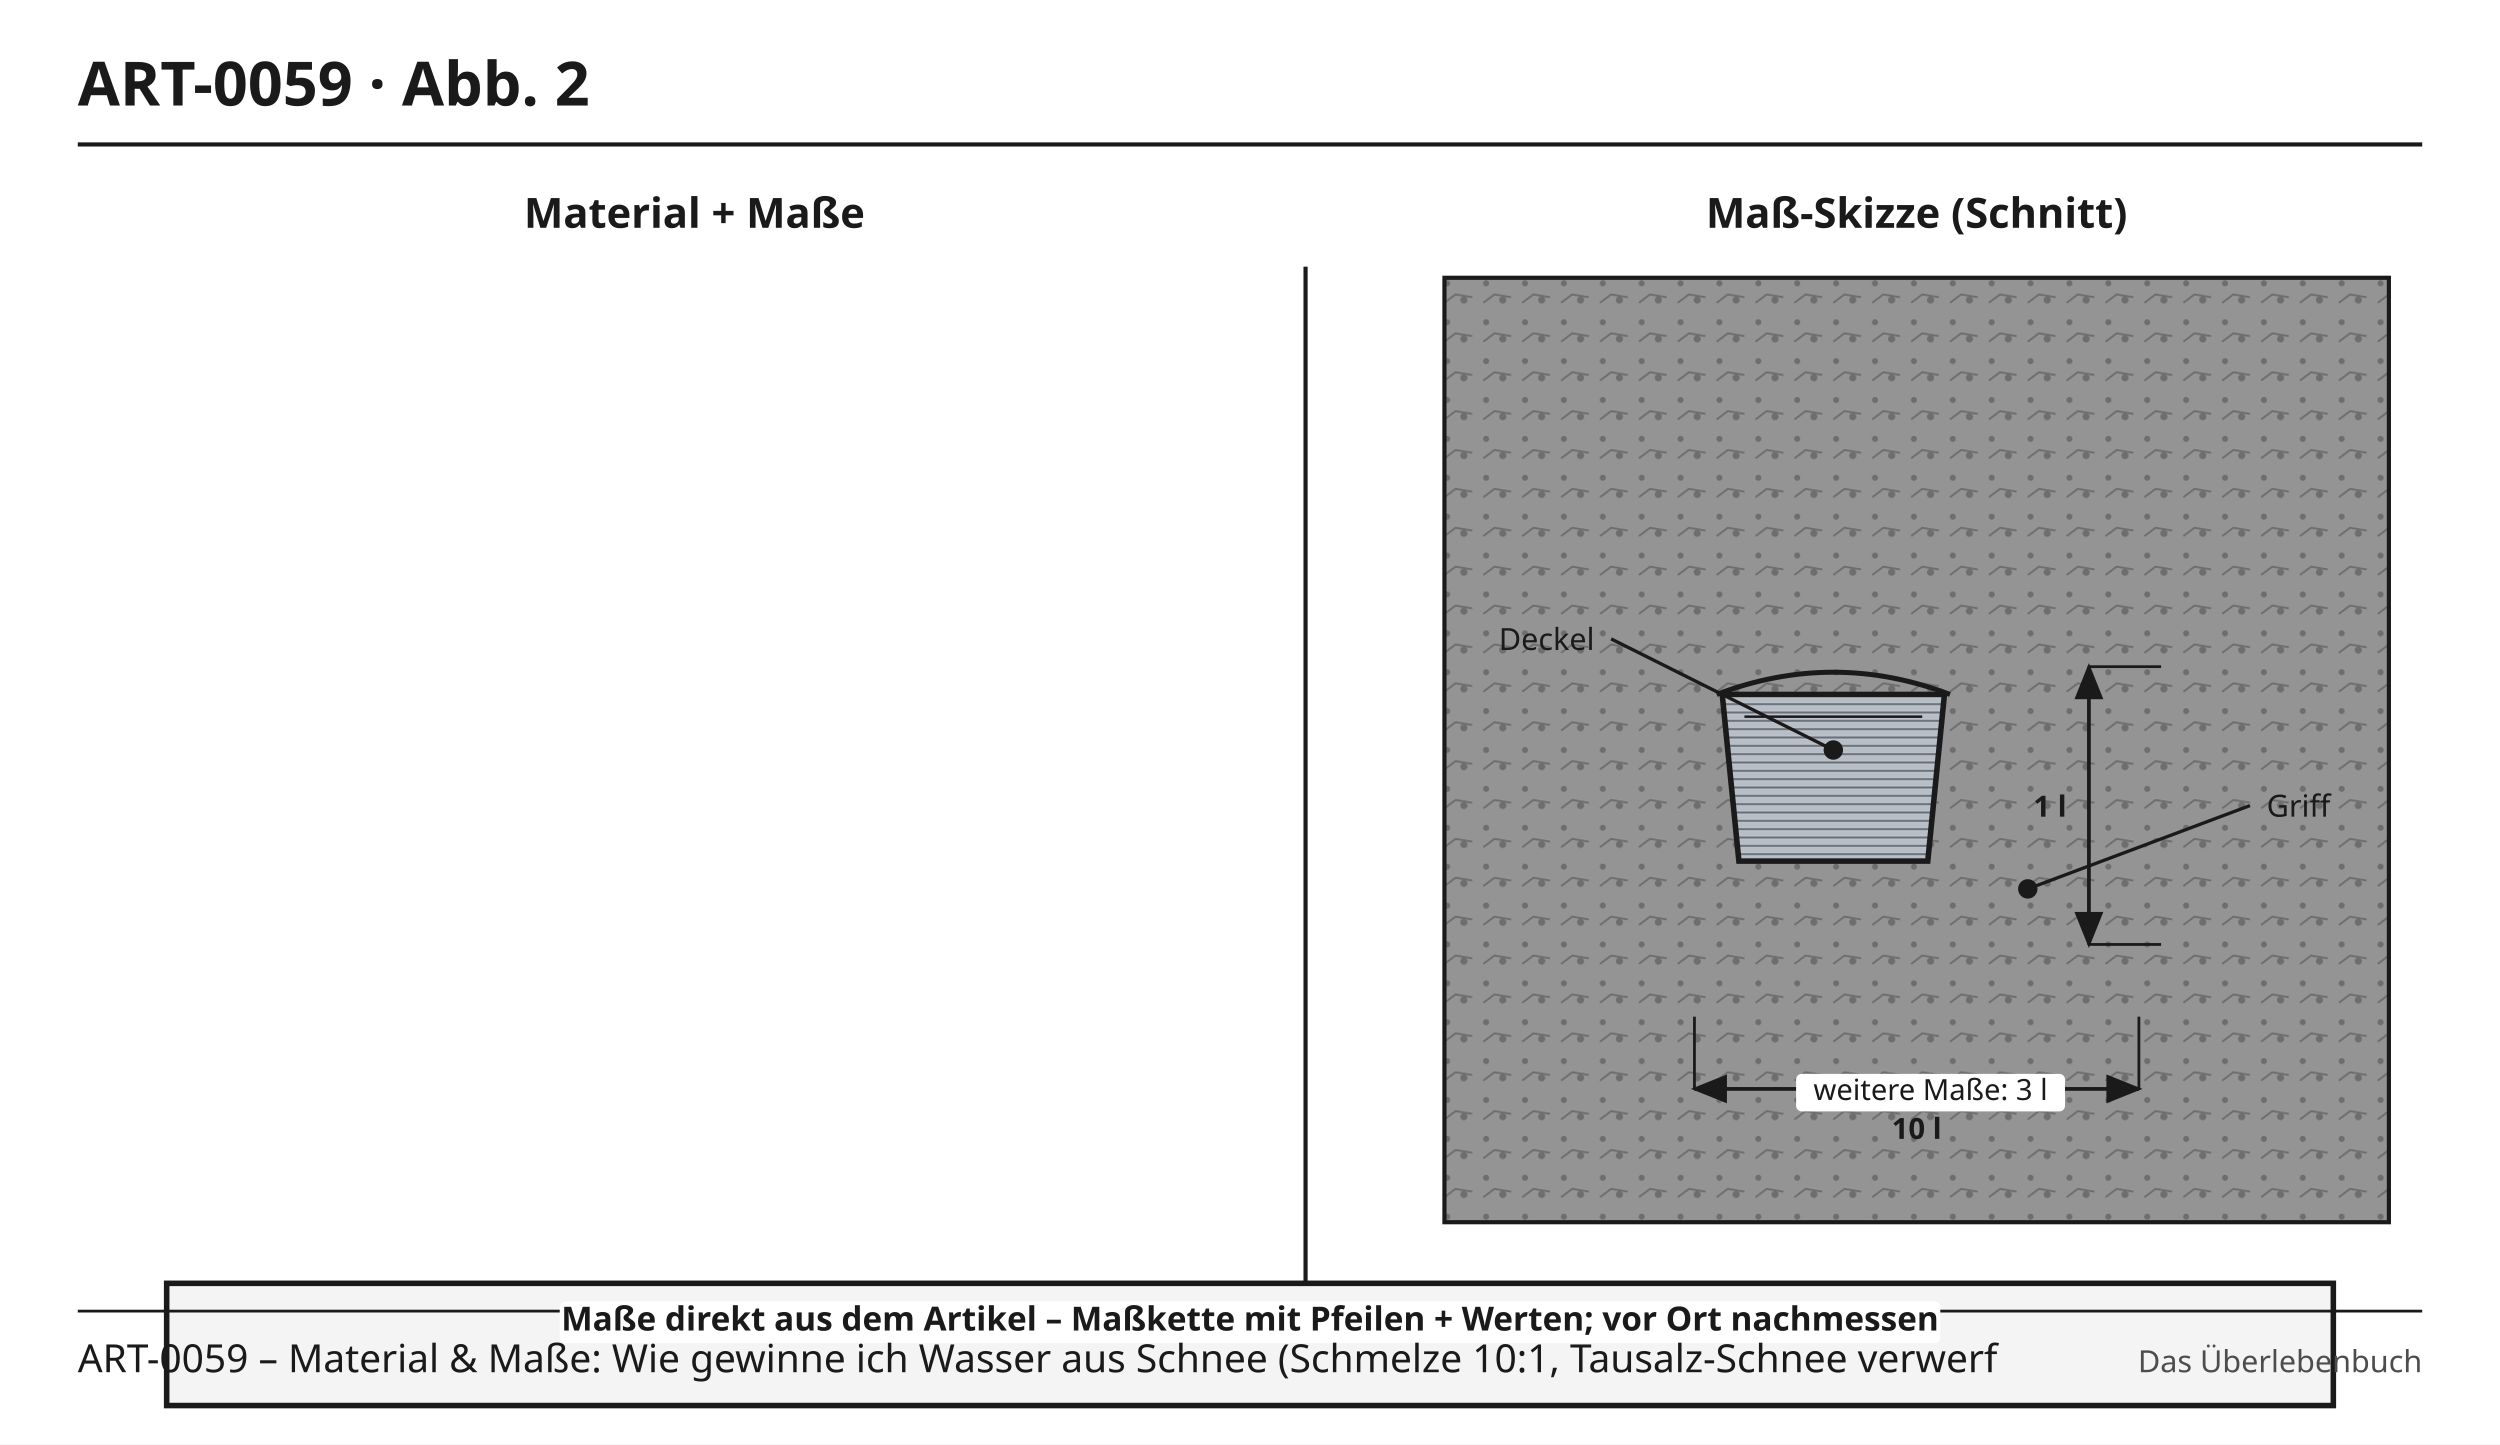
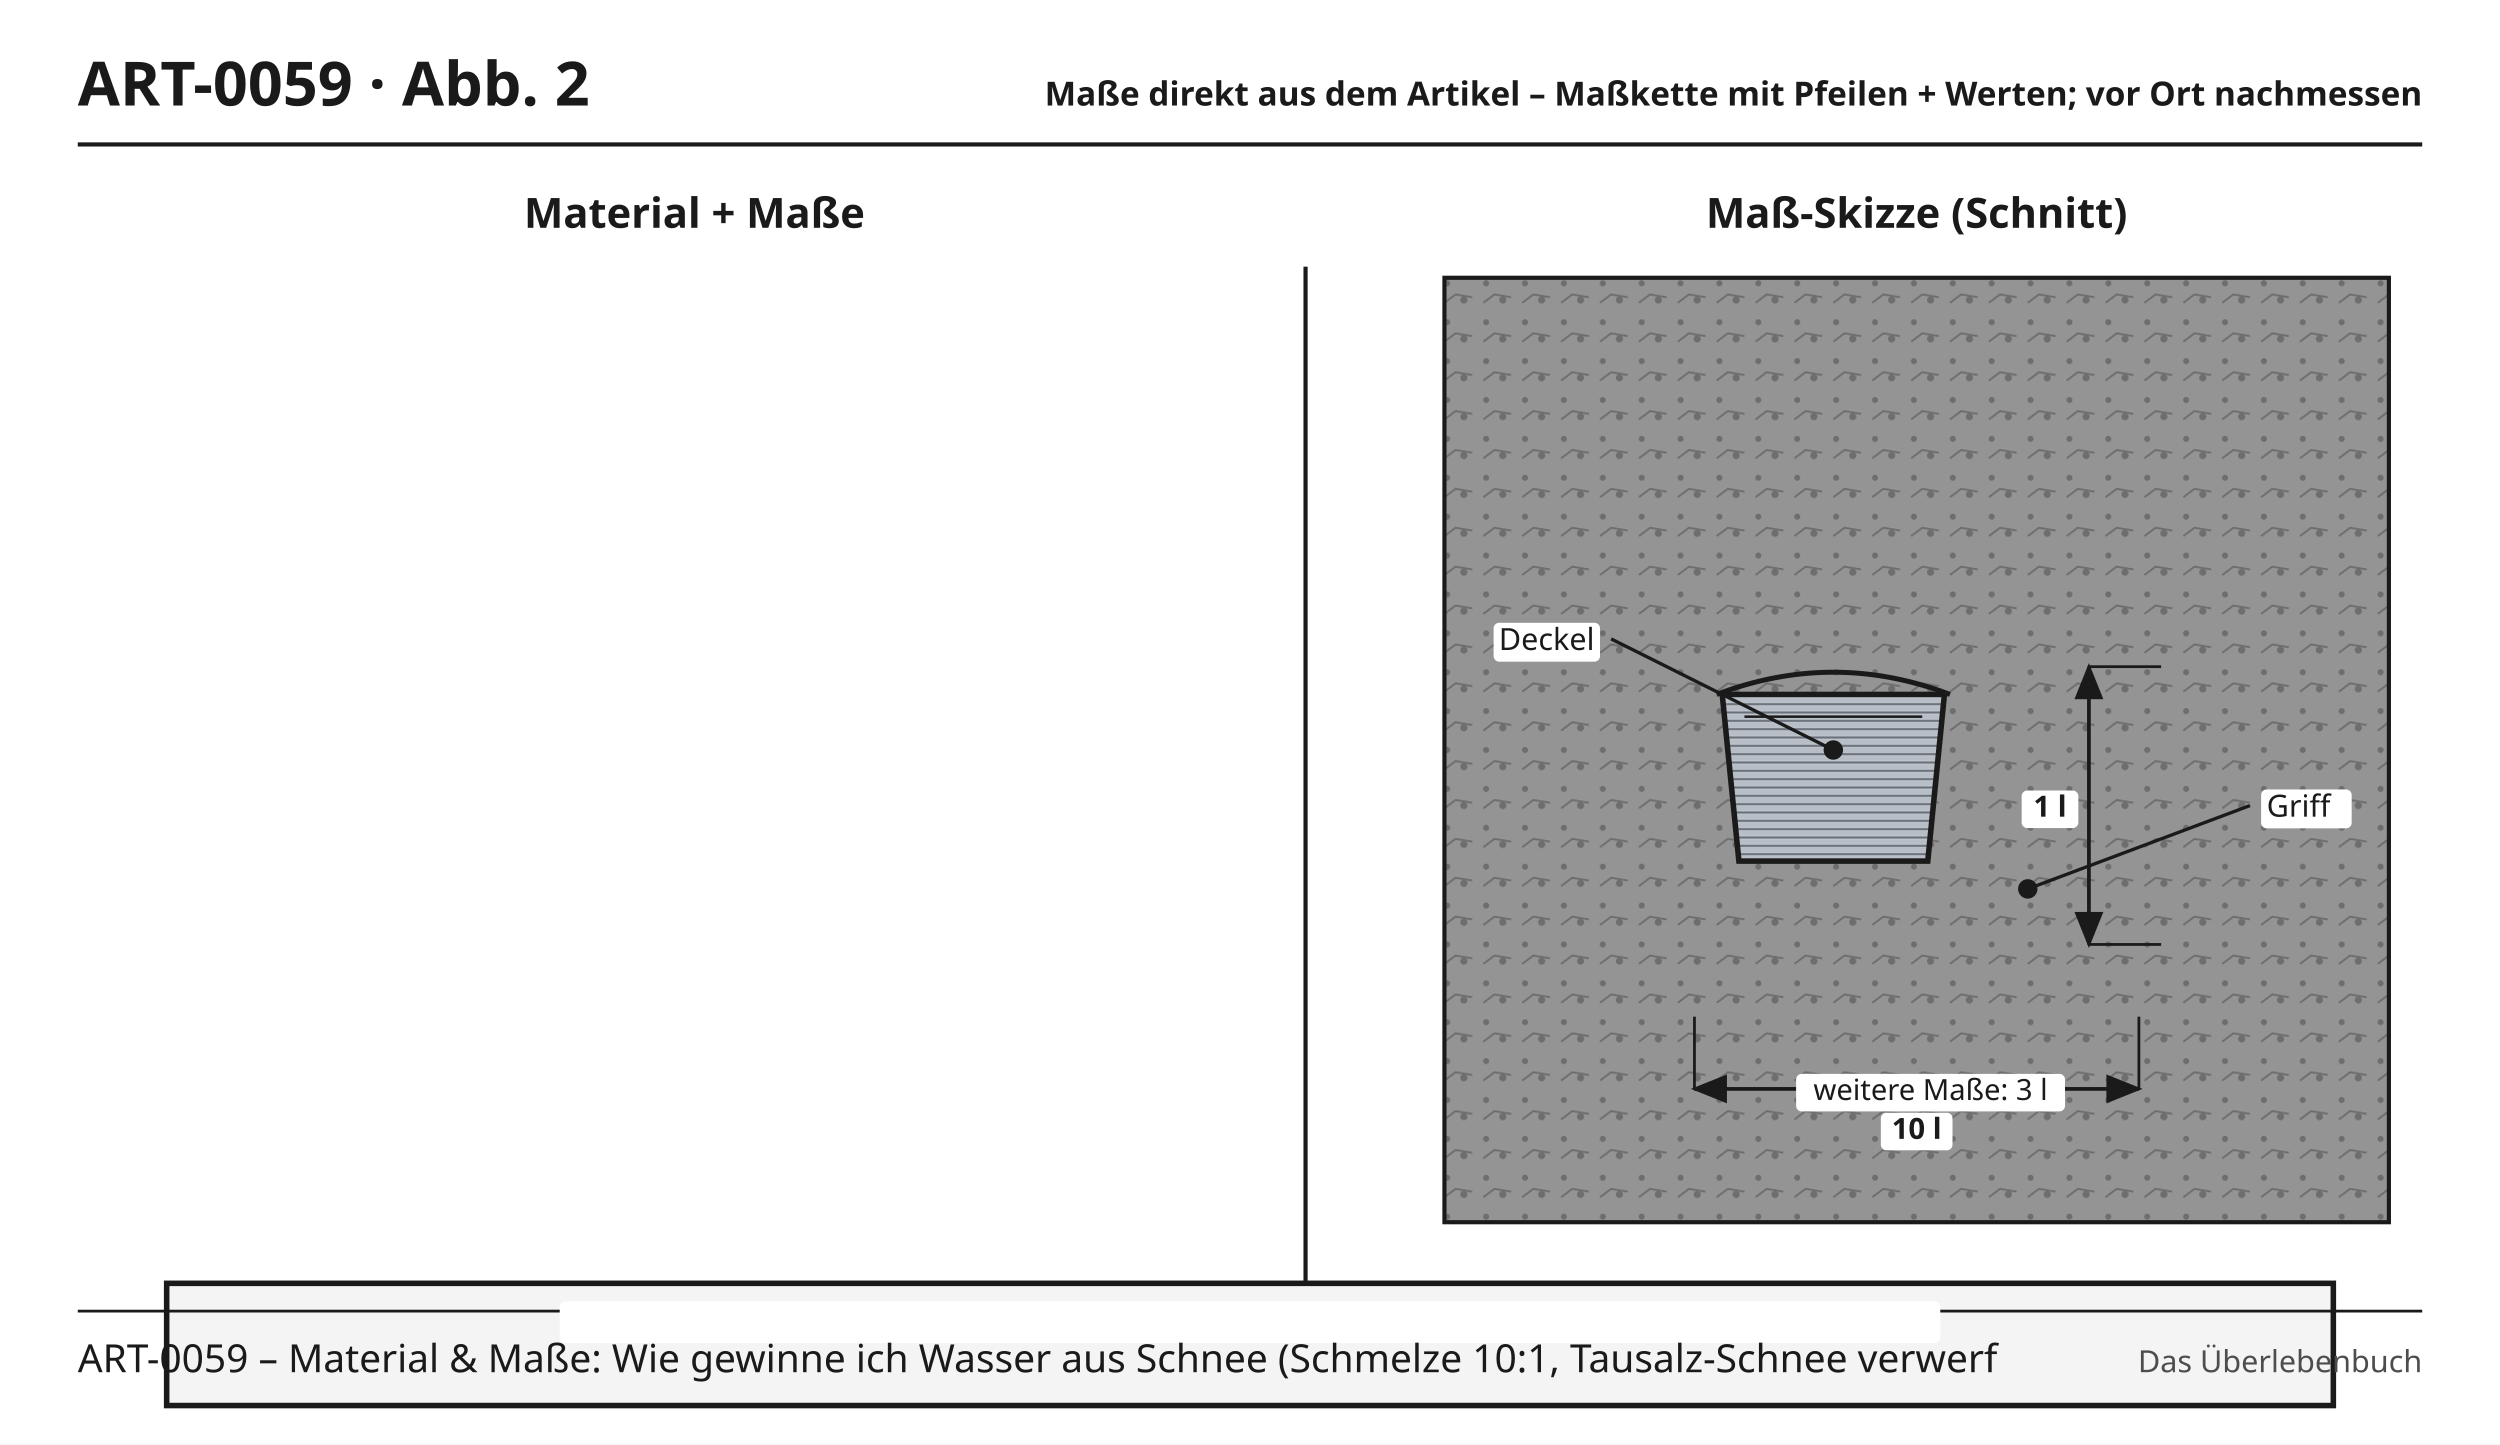
<svg xmlns="http://www.w3.org/2000/svg" viewBox="0 0 900 520" role="img" aria-label="ART-0059 · Abb. 2 – ART-0059 – Material &amp; Maße: Wie gewinne ich Wasser aus Schnee (Schmelze 10:1, Tausalz-Schnee verwerf">
  <defs>
    <marker id="ah" markerWidth="10" markerHeight="8" refX="9" refY="4" orient="auto">
      <path d="M0 0 L10 4 L0 8 z" fill="#1a1a1a" />
    </marker>
    <marker id="ahs" markerWidth="10" markerHeight="8" refX="1" refY="4" orient="auto">
      <path d="M10 0 L0 4 L10 8 z" fill="#1a1a1a" />
    </marker>
    <pattern id="hatch" width="8" height="8" patternTransform="rotate(45)" patternUnits="userSpaceOnUse">
      <line x1="0" y1="0" x2="0" y2="8" stroke="#6e6e6e" stroke-width="1.6" />
    </pattern>
    <pattern id="cross" width="8" height="8" patternUnits="userSpaceOnUse">
      <path d="M0 0 L8 8 M8 0 L0 8" stroke="#8a8a8a" stroke-width="1" />
    </pattern>
    <pattern id="dots" width="7" height="7" patternUnits="userSpaceOnUse">
      <circle cx="2" cy="2" r="1.4" fill="#6e6e6e" />
    </pattern>
    <pattern id="wtr" width="24" height="12" patternUnits="userSpaceOnUse">
      <rect width="24" height="12" fill="#6b97bd" />
      <path d="M0 8 q 6 -5 12 0 t 12 0" fill="none" stroke="#3f6f96" stroke-width="1.4" />
    </pattern>
    <pattern id="wood" width="26" height="10" patternUnits="userSpaceOnUse">
      <rect width="26" height="10" fill="#c19a6b" />
      <path d="M0 3 q 6 -2 13 0 t 13 0 M0 7 q 7 2 13 0 t 13 0" fill="none" stroke="#7a5a3a" stroke-width="0.9" />
    </pattern>
    <pattern id="grass" width="12" height="12" patternUnits="userSpaceOnUse">
      <rect width="12" height="12" fill="#b5d1a0" />
      <path d="M2 12 L4 4 M6 12 L7 2 M10 12 L9 6" stroke="#6e6e6e" stroke-width="0.9" />
    </pattern>
    <pattern id="fabric" width="6" height="6" patternUnits="userSpaceOnUse">
      <rect width="6" height="6" fill="#e2e2e2" />
      <path d="M0 0 L6 6 M6 0 L0 6" stroke="#8a8a8a" stroke-width="0.7" />
    </pattern>
    <pattern id="metal" width="20" height="6" patternUnits="userSpaceOnUse">
      <rect width="20" height="6" fill="#b8bec6" />
      <path d="M0 1.5 h20 M0 4.5 h20" stroke="#6e747e" stroke-width="0.7" />
    </pattern>
    <pattern id="stone" width="14" height="14" patternUnits="userSpaceOnUse">
      <rect width="14" height="14" fill="#949494" />
      <circle cx="3" cy="4" r="1.1" fill="#6e6e6e" />
      <circle cx="9" cy="10" r="1.3" fill="#6e6e6e" />
      <path d="M2 11 L6 8 L12 9" stroke="#6e6e6e" stroke-width="0.7" fill="none" />
    </pattern>
  </defs>
  <rect x="0" y="0" width="900" height="520" fill="#ffffff" />
  <line x1="28" y1="52" x2="872" y2="52" stroke="#1a1a1a" stroke-width="1.5" />
  <line x1="470" y1="96" x2="470" y2="470" stroke="#1a1a1a" stroke-width="1.5" />
  <rect x="520" y="100" width="340" height="340" fill="url(#stone)" stroke="#1a1a1a" stroke-width="1.5" />
  <path d="M620 250 L700 250 L694 310 L626 310 Z" fill="url(#metal)" stroke="#1a1a1a" stroke-width="2" />
  <path d="M618 250 Q 660 234 702 250" fill="none" stroke="#1a1a1a" stroke-width="1.8" />
  <line x1="628" y1="258" x2="692" y2="258" stroke="#1a1a1a" stroke-width="0.9" />
  <line x1="610" y1="392" x2="770" y2="392" stroke="#1a1a1a" stroke-width="1" />
  <line x1="610" y1="366" x2="610" y2="392" stroke="#1a1a1a" stroke-width="1" />
  <line x1="770" y1="366" x2="770" y2="392" stroke="#1a1a1a" stroke-width="1" />
  <line x1="610" y1="392" x2="770" y2="392" stroke="#1a1a1a" stroke-width="1.3" marker-start="url(#ahs)" marker-end="url(#ah)" />
  <line x1="752" y1="240" x2="752" y2="340" stroke="#1a1a1a" stroke-width="1" />
  <line x1="778" y1="240" x2="752" y2="240" stroke="#1a1a1a" stroke-width="1" />
  <line x1="778" y1="340" x2="752" y2="340" stroke="#1a1a1a" stroke-width="1" />
  <line x1="752" y1="240" x2="752" y2="340" stroke="#1a1a1a" stroke-width="1.3" marker-start="url(#ahs)" marker-end="url(#ah)" />
  <circle cx="660" cy="270" r="3.5" fill="#1a1a1a" stroke="none" />
  <line x1="660" y1="270" x2="580" y2="230" stroke="#1a1a1a" stroke-width="1.2" />
  <circle cx="730" cy="320" r="3.5" fill="#1a1a1a" stroke="none" />
  <line x1="730" y1="320" x2="810" y2="290" stroke="#1a1a1a" stroke-width="1.2" />
  <rect x="60" y="462" width="780" height="44" fill="#f4f4f4" stroke="#1a1a1a" stroke-width="2" />
  <line x1="28" y1="472" x2="872" y2="472" stroke="#1a1a1a" stroke-width="1" />
  <text x="28" y="38" font-family="sans-serif" font-size="22" text-anchor="start" font-weight="bold" fill="#1a1a1a">ART-0059 · Abb. 2</text>
  <text x="250" y="82" font-family="sans-serif" font-size="15" text-anchor="middle" font-weight="bold" fill="#1a1a1a">Material + Maße</text>
  <text x="690" y="82" font-family="sans-serif" font-size="15" text-anchor="middle" font-weight="bold" fill="#1a1a1a">Maß-Skizze (Schnitt)</text>
+   <rect x="677.1" y="400.6" width="25.8" height="13.5" fill="#ffffff" rx="2" data-halo="1" />
  <text x="690" y="410" font-family="sans-serif" font-size="10.5" text-anchor="middle" font-weight="bold" fill="#1a1a1a">10 l</text>
+   <rect x="727.8" y="284.6" width="20.4" height="13.5" fill="#ffffff" rx="2" data-halo="1" />
  <text x="738" y="294" font-family="sans-serif" font-size="10.5" text-anchor="middle" font-weight="bold" fill="#1a1a1a">1 l</text>
  <rect x="646.6" y="386.6" width="96.8" height="13.5" fill="#ffffff" rx="2" data-halo="1" />
  <text x="695" y="396" font-family="sans-serif" font-size="10.5" text-anchor="middle" font-weight="normal" fill="#1a1a1a">weitere Maße: 3 l</text>
+   <rect x="537.7" y="224.2" width="38.3" height="14.0" fill="#ffffff" rx="2" data-halo="1" />
  <text x="574" y="234" font-family="sans-serif" font-size="11" text-anchor="end" font-weight="normal" fill="#1a1a1a">Deckel</text>
+   <rect x="814.0" y="284.2" width="32.6" height="14.0" fill="#ffffff" rx="2" data-halo="1" />
  <text x="816" y="294" font-family="sans-serif" font-size="11" text-anchor="start" font-weight="normal" fill="#1a1a1a">Griff</text>
  <rect x="201.5" y="468.5" width="497.0" height="15.0" fill="#ffffff" rx="2" data-halo="1" />
-   <text x="450" y="479.0" font-family="sans-serif" font-size="12" text-anchor="middle" font-weight="bold" fill="#1a1a1a">Maße direkt aus dem Artikel – Maßkette mit Pfeilen + Werten; vor Ort nachmessen</text>
+   <text x="872" y="38" font-family="sans-serif" font-size="12" text-anchor="end" font-weight="bold" fill="#1a1a1a">Maße direkt aus dem Artikel – Maßkette mit Pfeilen + Werten; vor Ort nachmessen</text>
  <text x="28" y="494" font-family="sans-serif" font-size="14" text-anchor="start" font-weight="normal" fill="#1a1a1a">ART-0059 – Material &amp; Maße: Wie gewinne ich Wasser aus Schnee (Schmelze 10:1, Tausalz-Schnee verwerf</text>
  <text x="872" y="494" font-family="sans-serif" font-size="11" text-anchor="end" font-weight="normal" fill="#4d4d4d">Das Überlebenbuch</text>
</svg>
